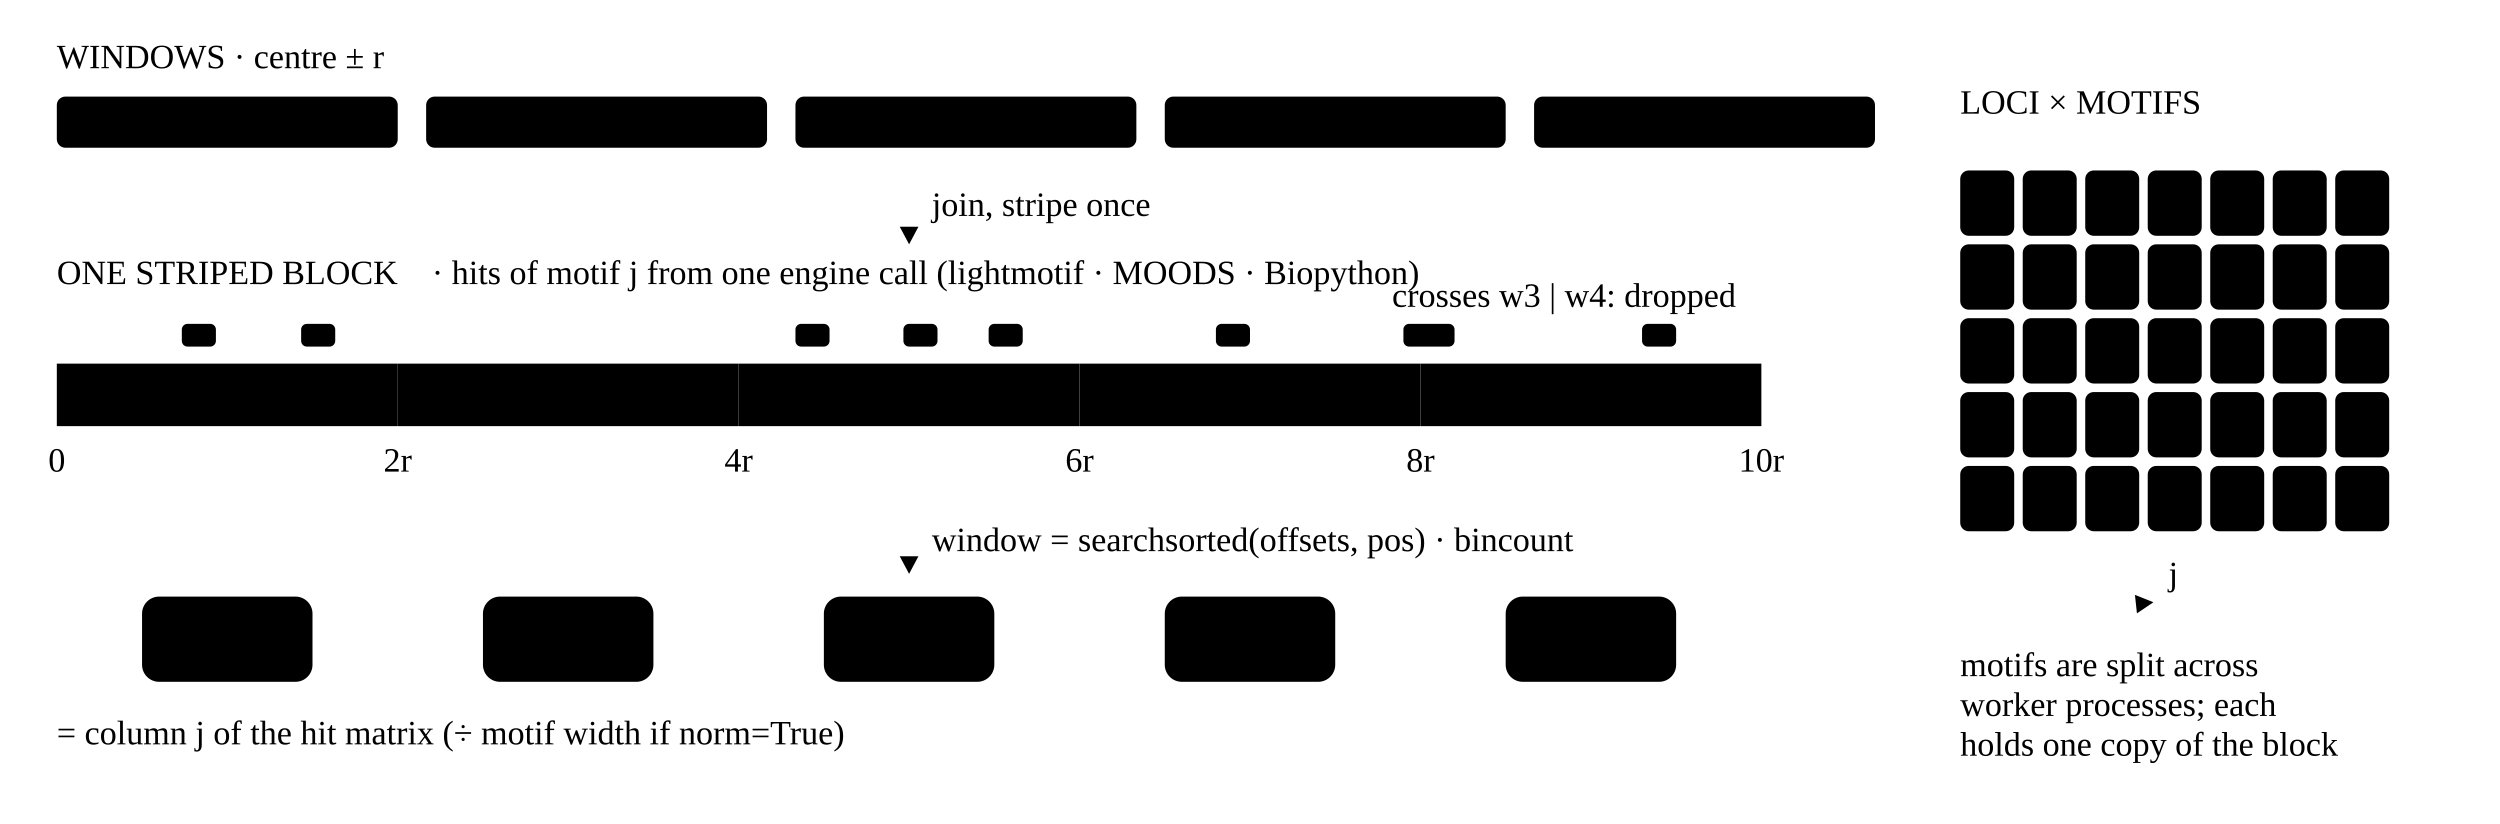
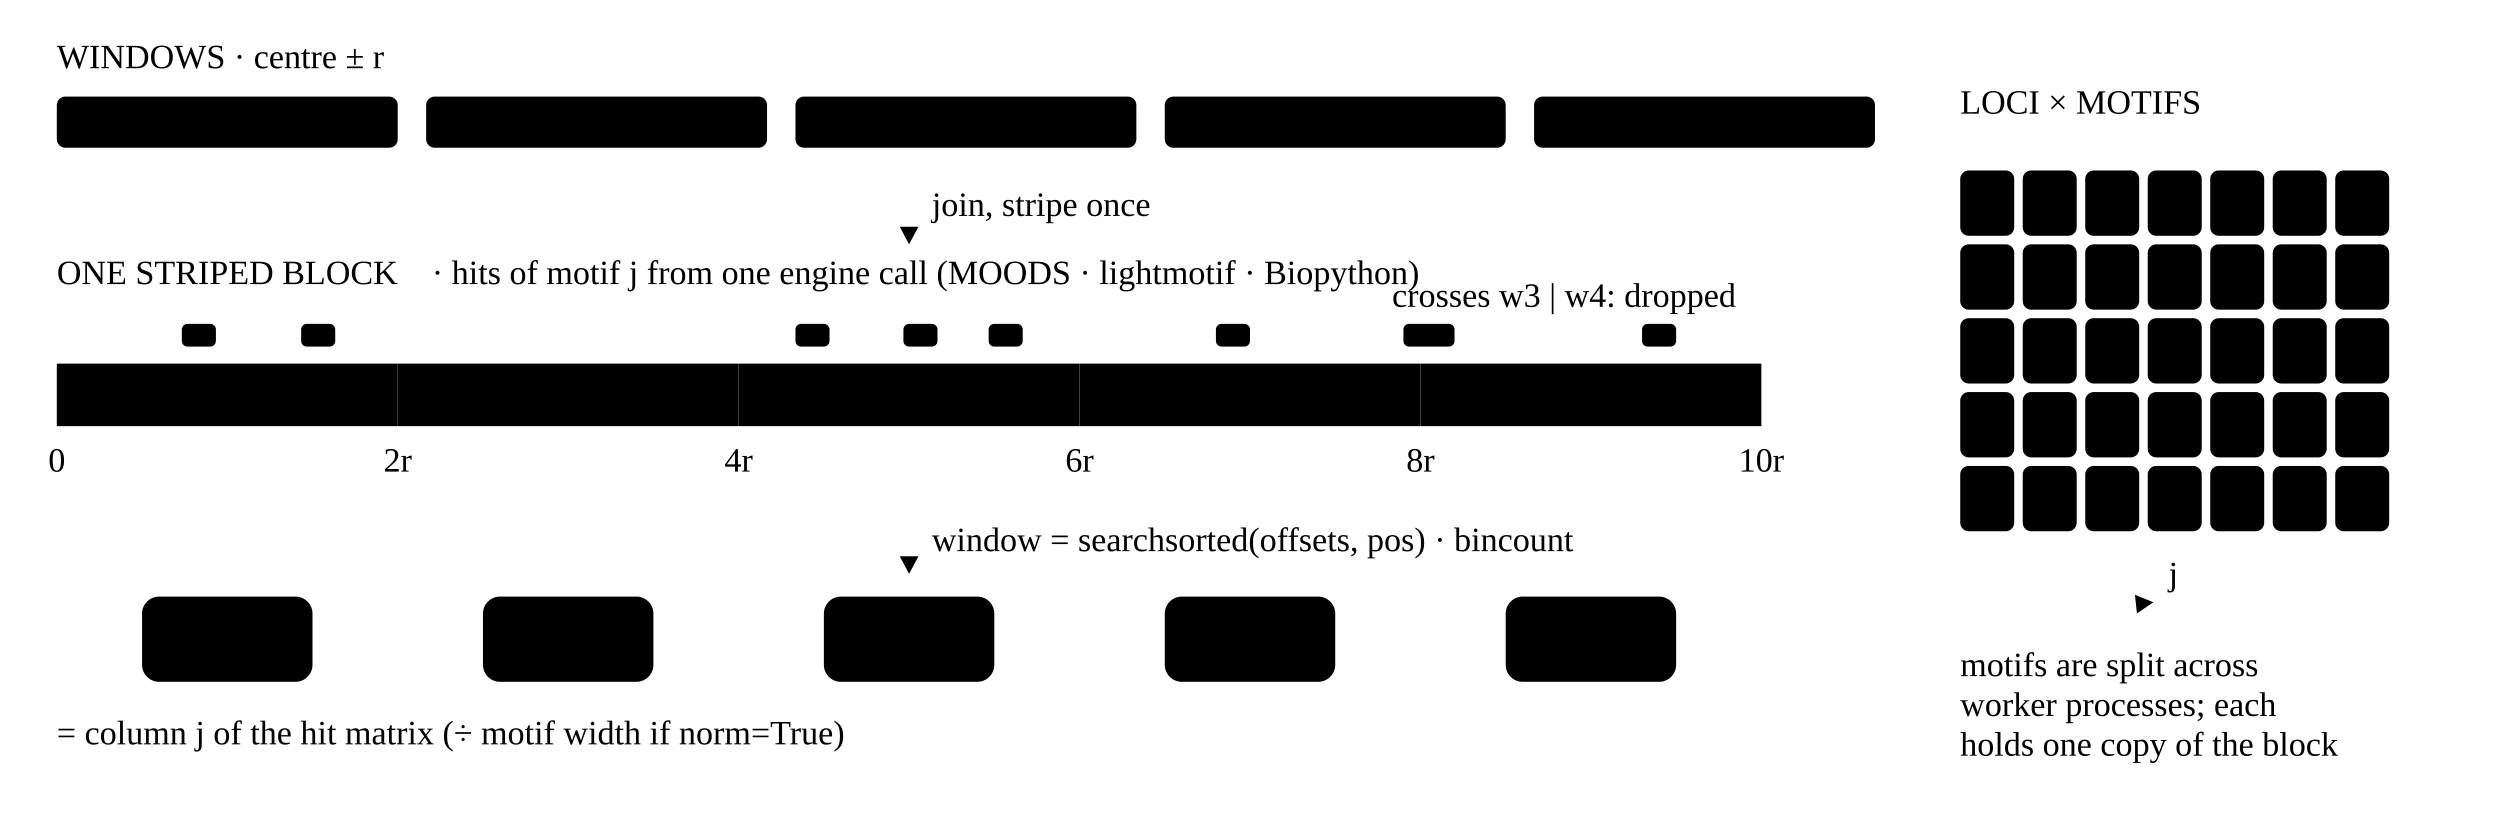
<svg xmlns="http://www.w3.org/2000/svg" class="gbd" viewBox="0 0 880 290" role="img" aria-label="The windows are joined and striped once; each motif is scanned over the whole block in one call, and hits are mapped back to their window, dropping any that cross a boundary.">
  <text class="cap" x="20" y="24">WINDOWS · centre ± r</text>
  <rect class="iv fnl" x="20" y="34" width="120" height="18" rx="3" />
  <text class="ms" x="80" y="47" text-anchor="middle">w0</text>
  <rect class="iv fnl" x="150" y="34" width="120" height="18" rx="3" />
  <text class="ms" x="210" y="47" text-anchor="middle">w1</text>
  <rect class="iv fnl" x="280" y="34" width="120" height="18" rx="3" />
  <text class="ms" x="340" y="47" text-anchor="middle">w2</text>
  <rect class="iv fnl" x="410" y="34" width="120" height="18" rx="3" />
  <text class="ms" x="470" y="47" text-anchor="middle">w3</text>
  <rect class="iv fnl" x="540" y="34" width="120" height="18" rx="3" />
  <text class="ms" x="600" y="47" text-anchor="middle">w4</text>
  <polyline class="ln" points="320,58 320,82" />
  <polygon class="hd" points="320.0,86.0 316.7,79.8 323.3,79.8" />
  <text class="lbl" x="328" y="76">join, stripe once</text>
  <text class="cap" x="20" y="100">ONE STRIPED BLOCK</text>
-   <text class="s" x="152" y="100">· hits of motif j from one engine call (lightmotif · MOODS · Biopython)</text>
+   <text class="s" x="152" y="100">· hits of motif j from one engine call (MOODS · lightmotif · Biopython)</text>
  <rect class="iv fnl" x="20" y="128" width="120" height="22" rx="0" />
  <text class="ms" x="20" y="166" text-anchor="middle">0</text>
  <rect class="iv fl" x="140" y="128" width="120" height="22" rx="0" />
  <text class="ms" x="140" y="166" text-anchor="middle">2r</text>
  <rect class="iv fnl" x="260" y="128" width="120" height="22" rx="0" />
  <text class="ms" x="260" y="166" text-anchor="middle">4r</text>
  <rect class="iv fl" x="380" y="128" width="120" height="22" rx="0" />
  <text class="ms" x="380" y="166" text-anchor="middle">6r</text>
  <rect class="iv fnl" x="500" y="128" width="120" height="22" rx="0" />
  <text class="ms" x="500" y="166" text-anchor="middle">8r</text>
  <text class="ms" x="620" y="166" text-anchor="middle">10r</text>
  <rect class="iv fg" x="64" y="114" width="12" height="8" rx="2" />
  <rect class="iv fg" x="106" y="114" width="12" height="8" rx="2" />
  <rect class="iv fg" x="280" y="114" width="12" height="8" rx="2" />
  <rect class="iv fg" x="318" y="114" width="12" height="8" rx="2" />
  <rect class="iv fg" x="348" y="114" width="12" height="8" rx="2" />
  <rect class="iv fg" x="428" y="114" width="12" height="8" rx="2" />
  <rect class="iv fw" x="494" y="114" width="18" height="8" rx="2" />
  <text class="s" x="490" y="108">crosses w3 | w4: dropped</text>
  <rect class="iv fg" x="578" y="114" width="12" height="8" rx="2" />
  <polyline class="ln" points="320,176 320,198" />
  <polygon class="hd" points="320.0,202.0 316.7,195.8 323.3,195.8" />
  <text class="lbl" x="328" y="194">window = searchsorted(offsets, pos) · bincount</text>
  <rect class="bx green" x="50" y="210" width="60" height="30" rx="6" />
  <text class="t" x="80" y="230" text-anchor="middle">2</text>
  <rect class="bx" x="170" y="210" width="60" height="30" rx="6" />
  <text class="t" x="200" y="230" text-anchor="middle">0</text>
  <rect class="bx green" x="290" y="210" width="60" height="30" rx="6" />
  <text class="t" x="320" y="230" text-anchor="middle">3</text>
  <rect class="bx green" x="410" y="210" width="60" height="30" rx="6" />
  <text class="t" x="440" y="230" text-anchor="middle">1</text>
  <rect class="bx green" x="530" y="210" width="60" height="30" rx="6" />
  <text class="t" x="560" y="230" text-anchor="middle">1</text>
  <text class="s" x="20" y="262">= column j of the hit matrix (÷ motif width if norm=True)</text>
  <text class="cap" x="690" y="40">LOCI × MOTIFS</text>
  <rect class="chip" x="690" y="60" width="19" height="23" rx="3" />
  <rect class="chip" x="712" y="60" width="19" height="23" rx="3" />
  <rect class="chip" x="734" y="60" width="19" height="23" rx="3" />
  <rect class="iv fg" x="756" y="60" width="19" height="23" rx="3" />
  <rect class="chip" x="778" y="60" width="19" height="23" rx="3" />
  <rect class="chip" x="800" y="60" width="19" height="23" rx="3" />
  <rect class="chip" x="822" y="60" width="19" height="23" rx="3" />
  <rect class="chip" x="690" y="86" width="19" height="23" rx="3" />
  <rect class="chip" x="712" y="86" width="19" height="23" rx="3" />
  <rect class="chip" x="734" y="86" width="19" height="23" rx="3" />
  <rect class="iv fg" x="756" y="86" width="19" height="23" rx="3" />
  <rect class="chip" x="778" y="86" width="19" height="23" rx="3" />
  <rect class="chip" x="800" y="86" width="19" height="23" rx="3" />
  <rect class="chip" x="822" y="86" width="19" height="23" rx="3" />
  <rect class="chip" x="690" y="112" width="19" height="23" rx="3" />
  <rect class="chip" x="712" y="112" width="19" height="23" rx="3" />
  <rect class="chip" x="734" y="112" width="19" height="23" rx="3" />
  <rect class="iv fg" x="756" y="112" width="19" height="23" rx="3" />
  <rect class="chip" x="778" y="112" width="19" height="23" rx="3" />
  <rect class="chip" x="800" y="112" width="19" height="23" rx="3" />
  <rect class="chip" x="822" y="112" width="19" height="23" rx="3" />
  <rect class="chip" x="690" y="138" width="19" height="23" rx="3" />
  <rect class="chip" x="712" y="138" width="19" height="23" rx="3" />
  <rect class="chip" x="734" y="138" width="19" height="23" rx="3" />
  <rect class="iv fg" x="756" y="138" width="19" height="23" rx="3" />
  <rect class="chip" x="778" y="138" width="19" height="23" rx="3" />
  <rect class="chip" x="800" y="138" width="19" height="23" rx="3" />
  <rect class="chip" x="822" y="138" width="19" height="23" rx="3" />
  <rect class="chip" x="690" y="164" width="19" height="23" rx="3" />
  <rect class="chip" x="712" y="164" width="19" height="23" rx="3" />
  <rect class="chip" x="734" y="164" width="19" height="23" rx="3" />
  <rect class="iv fg" x="756" y="164" width="19" height="23" rx="3" />
  <rect class="chip" x="778" y="164" width="19" height="23" rx="3" />
  <rect class="chip" x="800" y="164" width="19" height="23" rx="3" />
  <rect class="chip" x="822" y="164" width="19" height="23" rx="3" />
  <text class="m" x="765" y="206" text-anchor="middle">j</text>
  <text class="s" x="690" y="238">motifs are split across</text>
  <text class="s" x="690" y="252">worker processes; each</text>
  <text class="s" x="690" y="266">holds one copy of the block</text>
  <polyline class="ln green" points="632,225 754.021,212.411" />
  <polygon class="hd green" points="758.0,212.0 752.2,215.9 751.5,209.4" />
</svg>
